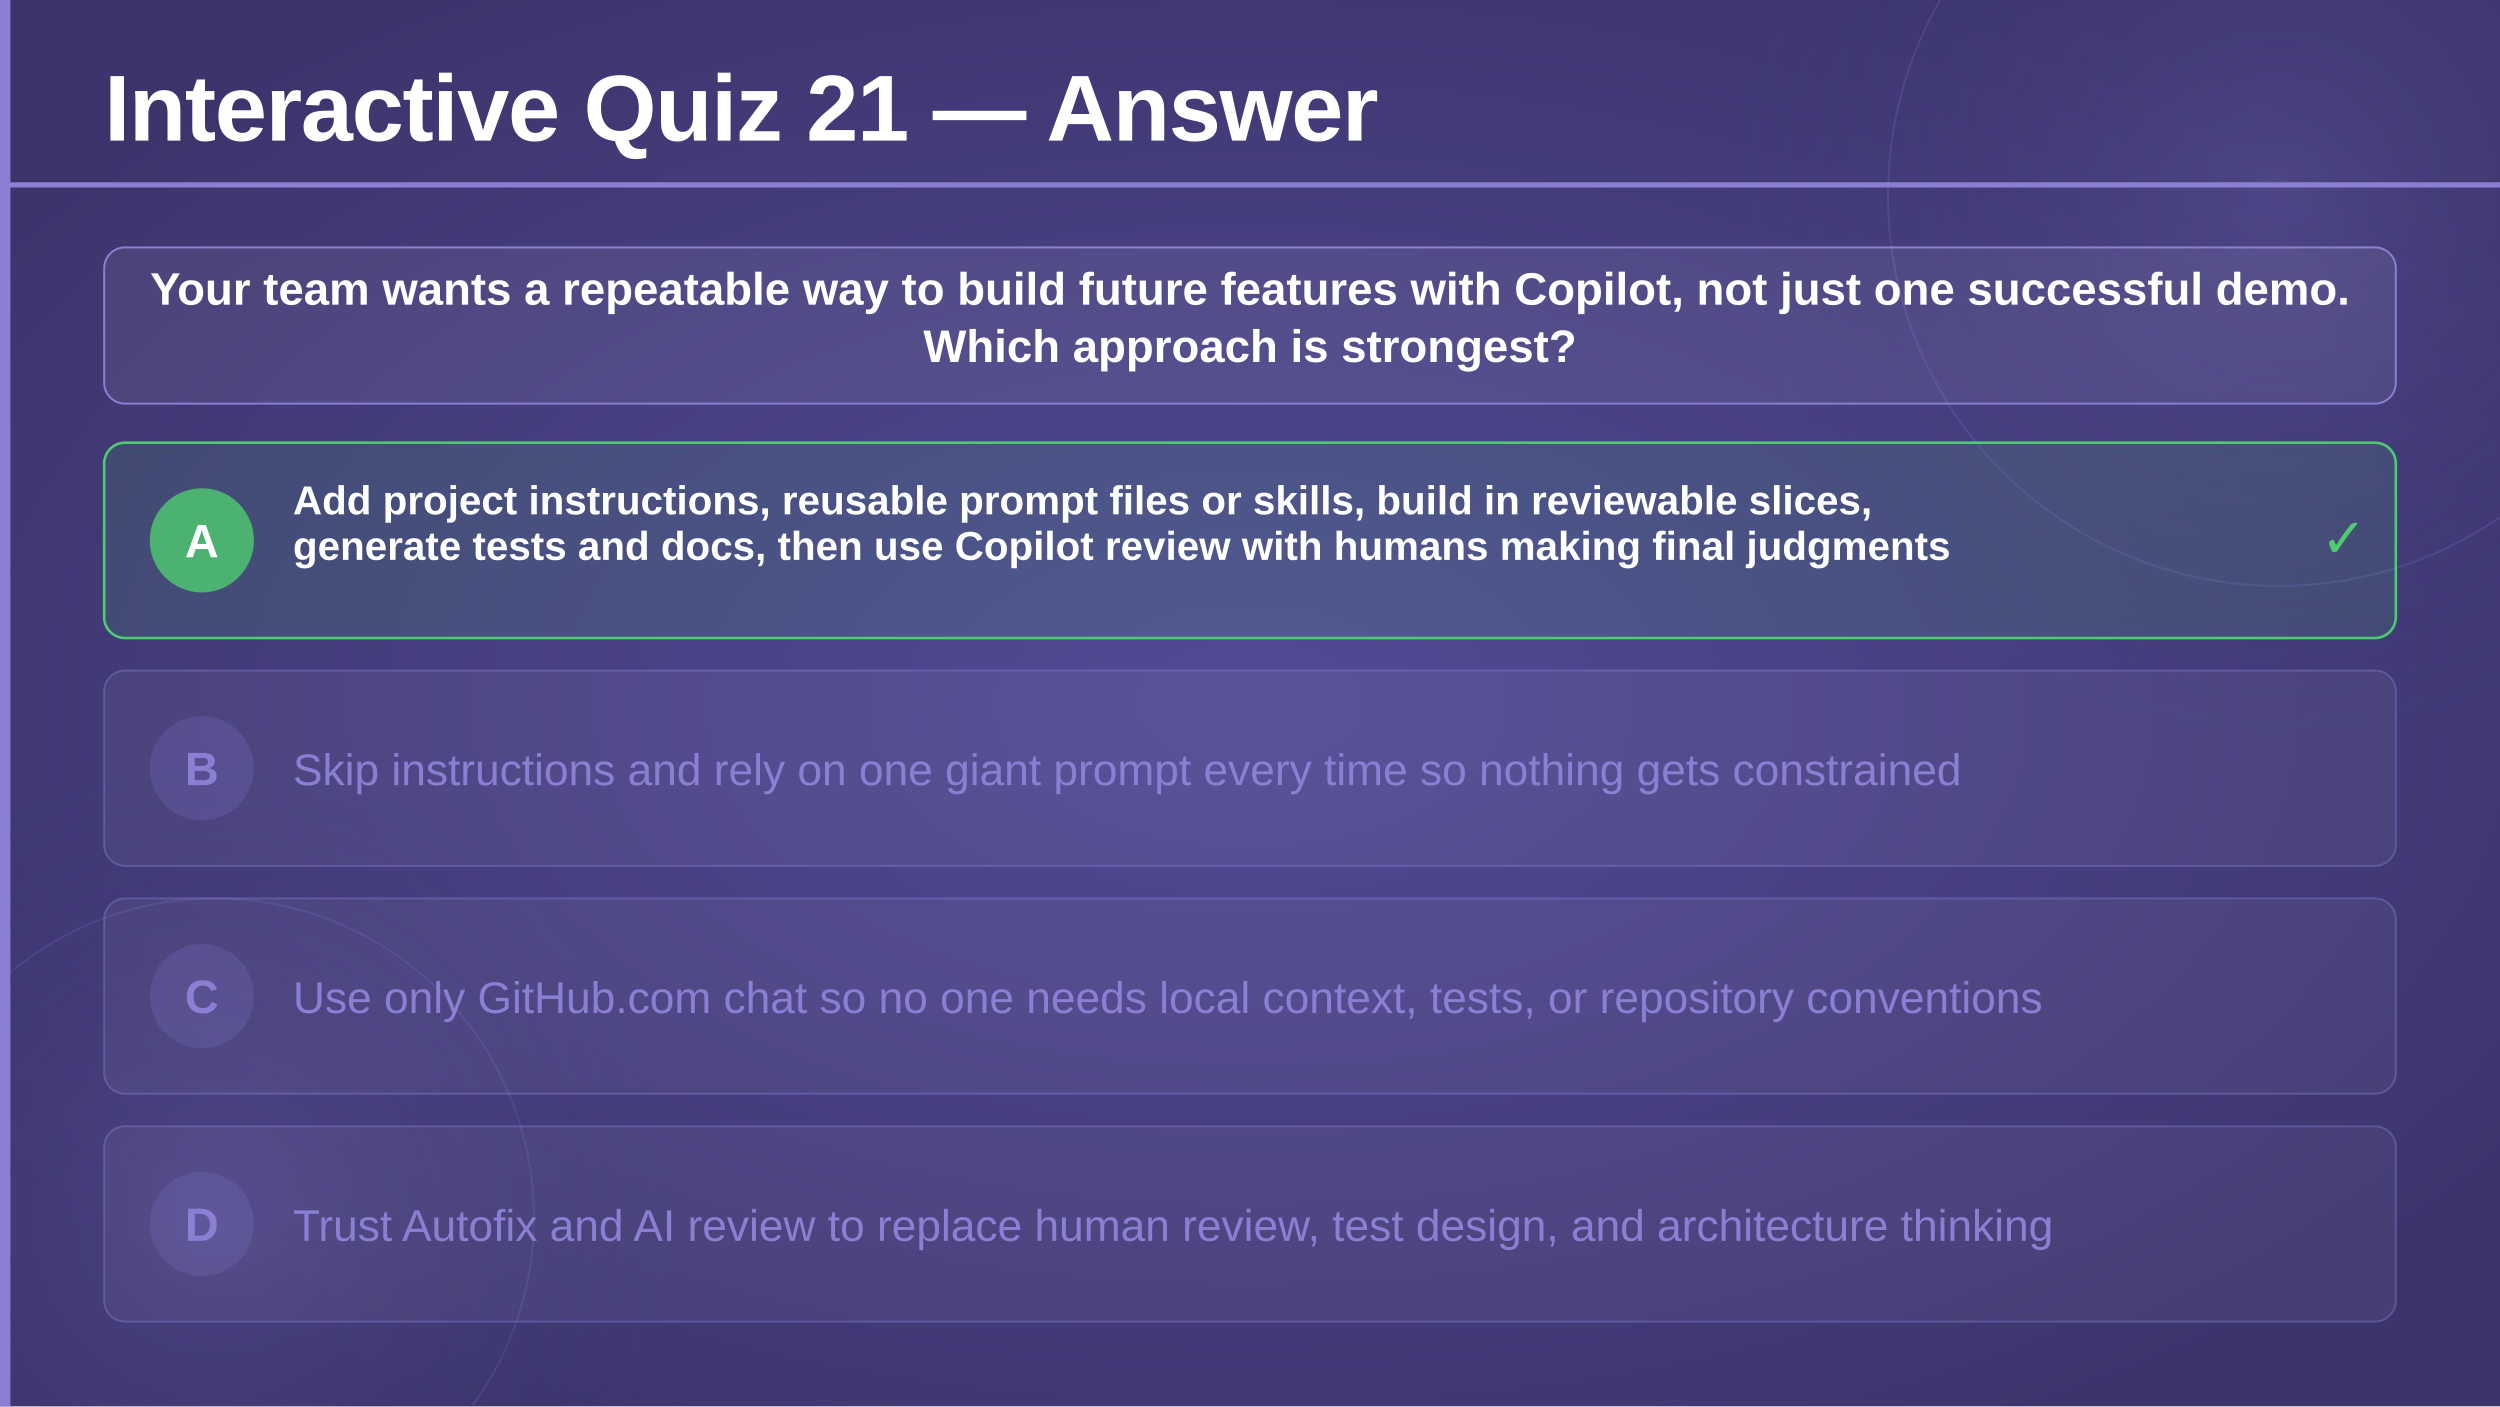
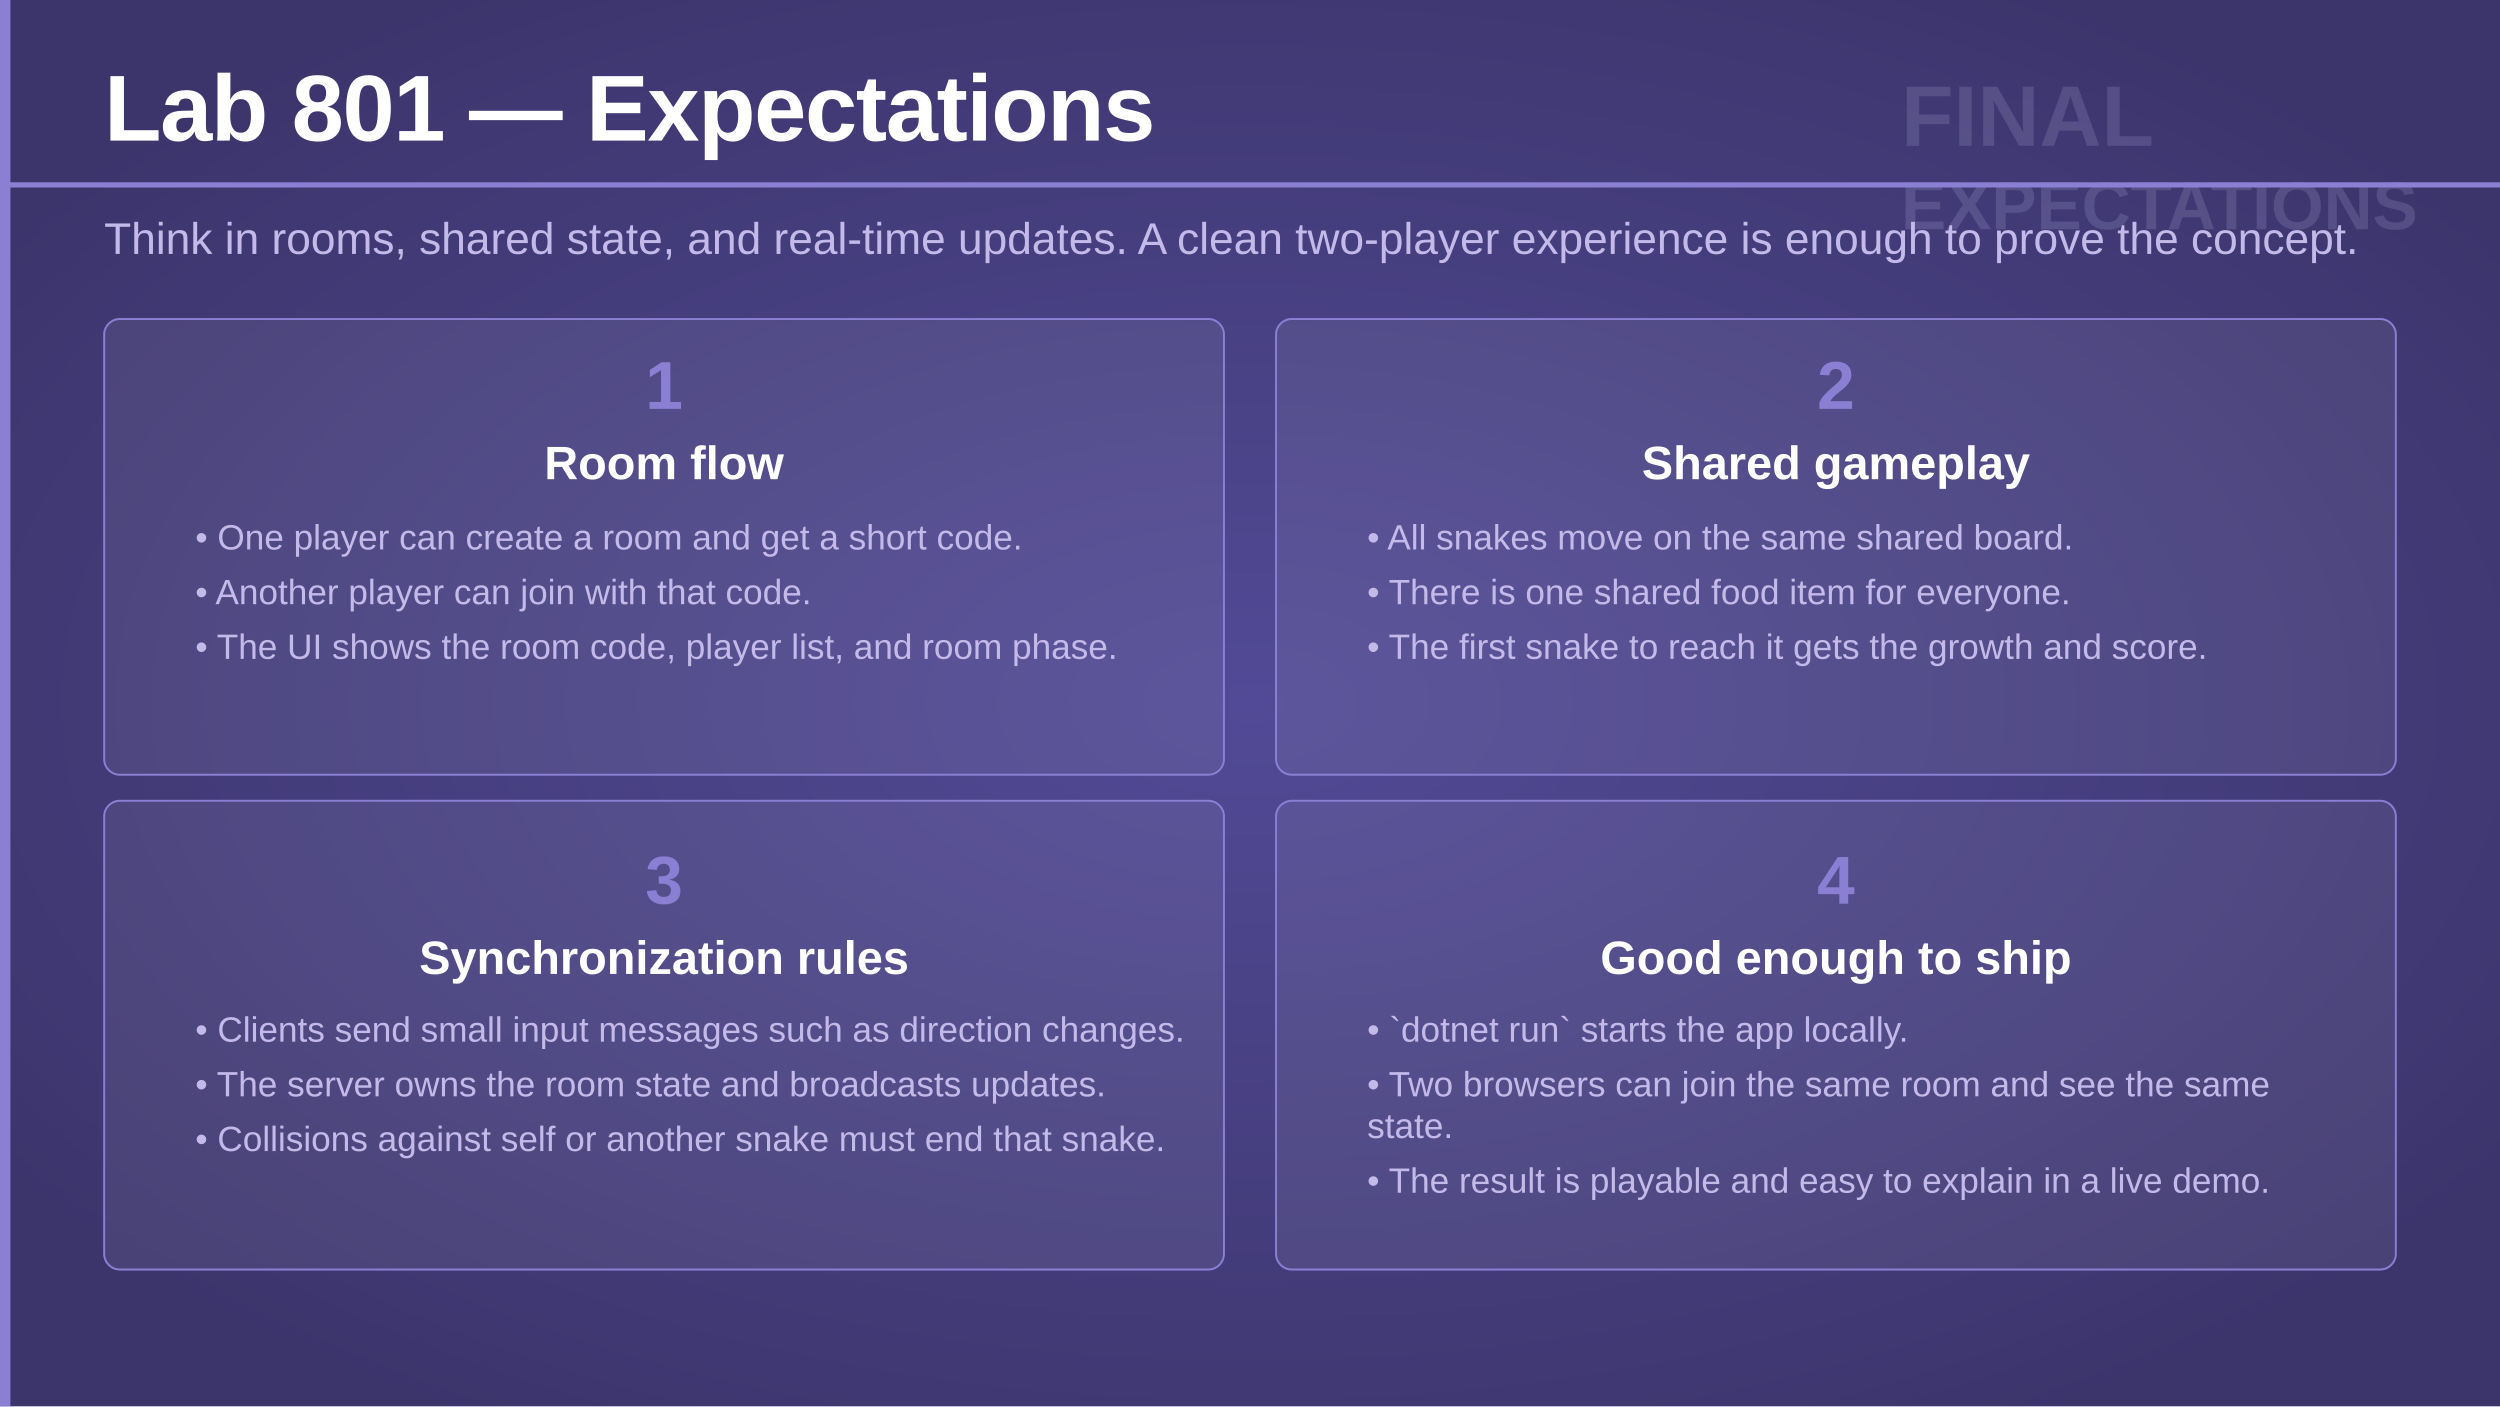
<svg xmlns="http://www.w3.org/2000/svg" viewBox="0 0 1920 1080" width="1920" height="1080">
  <defs>
    <radialGradient id="bgGlow" cx="50%" cy="50%" r="60%">
      <stop offset="0%" stop-color="#524a96" stop-opacity="1" />
      <stop offset="100%" stop-color="#3c356c" stop-opacity="1" />
    </radialGradient>
-     <radialGradient id="circleGlow" cx="50%" cy="50%" r="50%">
-       <stop offset="0%" stop-color="#7c70c8" stop-opacity="0.25" />
-       <stop offset="100%" stop-color="#3c356c" stop-opacity="0" />
-     </radialGradient>
  </defs>
  <rect width="1920" height="1080" fill="url(#bgGlow)" />
-   <circle cx="1750" cy="150" r="420" fill="url(#circleGlow)" />
-   <circle cx="1750" cy="150" r="300" fill="none" stroke="#6a5fb8" stroke-width="1.5" opacity="0.35" />
-   <circle cx="165" cy="935" r="350" fill="url(#circleGlow)" />
-   <circle cx="165" cy="935" r="245" fill="none" stroke="#6a5fb8" stroke-width="1.5" opacity="0.3" />
-   <rect x="0" y="0" width="8" height="1080" fill="#8b7fd4" rx="0" />
-   <text x="80" y="108" font-family="'Segoe UI', 'Helvetica Neue', Arial, sans-serif" font-size="72" font-weight="700" fill="#ffffff" letter-spacing="-1">Interactive Quiz 21 — Answer</text>
-   <rect x="0" y="140" width="1920" height="4" fill="#8b7fd4" rx="0" />
-   <rect x="80" y="190" width="1760" height="120" rx="16" fill="#ffffff" fill-opacity="0.07" stroke="#8b7fd4" stroke-width="1.5" />
-   <text x="960" y="234" text-anchor="middle" font-family="'Segoe UI', 'Helvetica Neue', Arial, sans-serif" font-size="35" font-weight="600" fill="#ffffff">Your team wants a repeatable way to build future features with Copilot, not just one successful demo.</text>
-   <text x="960" y="278" text-anchor="middle" font-family="'Segoe UI', 'Helvetica Neue', Arial, sans-serif" font-size="35" font-weight="600" fill="#ffffff">Which approach is strongest?</text>
-   <rect x="80" y="340" width="1760" height="150" rx="16" fill="#4ecb71" fill-opacity="0.12" stroke="#4ecb71" stroke-width="2" />
-   <circle cx="155" cy="415" r="40" fill="#4ecb71" fill-opacity="0.8" />
-   <text x="155" y="428" text-anchor="middle" font-family="'Segoe UI', 'Helvetica Neue', Arial, sans-serif" font-size="36" font-weight="700" fill="#ffffff">A</text>
-   <text x="225" y="395" font-family="'Segoe UI', 'Helvetica Neue', Arial, sans-serif" font-size="31" font-weight="600" fill="#ffffff">Add project instructions, reusable prompt files or skills, build in reviewable slices,</text>
-   <text x="225" y="430" font-family="'Segoe UI', 'Helvetica Neue', Arial, sans-serif" font-size="31" font-weight="600" fill="#ffffff">generate tests and docs, then use Copilot review with humans making final judgments</text>
-   <text x="1800" y="428" text-anchor="middle" font-family="'Segoe UI', 'Helvetica Neue', Arial, sans-serif" font-size="42" font-weight="700" fill="#4ecb71">✓</text>
-   <rect x="80" y="515" width="1760" height="150" rx="16" fill="#ffffff" fill-opacity="0.05" stroke="#8b7fd4" stroke-opacity="0.4" stroke-width="1.5" />
-   <circle cx="155" cy="590" r="40" fill="#8b7fd4" fill-opacity="0.2" />
-   <text x="155" y="603" text-anchor="middle" font-family="'Segoe UI', 'Helvetica Neue', Arial, sans-serif" font-size="36" font-weight="700" fill="#8b7fd4">B</text>
-   <text x="225" y="603" font-family="'Segoe UI', 'Helvetica Neue', Arial, sans-serif" font-size="34" font-weight="300" fill="#8b7fd4">Skip instructions and rely on one giant prompt every time so nothing gets constrained</text>
-   <rect x="80" y="690" width="1760" height="150" rx="16" fill="#ffffff" fill-opacity="0.05" stroke="#8b7fd4" stroke-opacity="0.4" stroke-width="1.5" />
-   <circle cx="155" cy="765" r="40" fill="#8b7fd4" fill-opacity="0.2" />
-   <text x="155" y="778" text-anchor="middle" font-family="'Segoe UI', 'Helvetica Neue', Arial, sans-serif" font-size="36" font-weight="700" fill="#8b7fd4">C</text>
-   <text x="225" y="778" font-family="'Segoe UI', 'Helvetica Neue', Arial, sans-serif" font-size="34" font-weight="300" fill="#8b7fd4">Use only GitHub.com chat so no one needs local context, tests, or repository conventions</text>
-   <rect x="80" y="865" width="1760" height="150" rx="16" fill="#ffffff" fill-opacity="0.05" stroke="#8b7fd4" stroke-opacity="0.4" stroke-width="1.5" />
-   <circle cx="155" cy="940" r="40" fill="#8b7fd4" fill-opacity="0.2" />
-   <text x="155" y="953" text-anchor="middle" font-family="'Segoe UI', 'Helvetica Neue', Arial, sans-serif" font-size="36" font-weight="700" fill="#8b7fd4">D</text>
-   <text x="225" y="953" font-family="'Segoe UI', 'Helvetica Neue', Arial, sans-serif" font-size="34" font-weight="300" fill="#8b7fd4">Trust Autofix and AI review to replace human review, test design, and architecture thinking</text>
+   <rect x="0" y="0" width="8" height="1080" fill="#8b7fd4" />
+   <g transform="translate(1460 58)" opacity="0.18">
+     <text x="0" y="54" font-family="'Segoe UI', 'Helvetica Neue', Arial, sans-serif" font-size="66" font-weight="700" fill="#c4baea">FINAL</text>
+     <text x="0" y="118" font-family="'Segoe UI', 'Helvetica Neue', Arial, sans-serif" font-size="52" font-weight="700" fill="#c4baea">EXPECTATIONS</text>
+   </g>
+   <text x="80" y="108" font-family="'Segoe UI', 'Helvetica Neue', Arial, sans-serif" font-size="72" font-weight="700" fill="#ffffff" letter-spacing="-1">Lab 801 — Expectations</text>
+   <rect x="0" y="140" width="1920" height="4" fill="#8b7fd4" />
+   <text x="80" y="195" font-family="'Segoe UI', 'Helvetica Neue', Arial, sans-serif" font-size="34" font-weight="300" fill="#c4baea">Think in rooms, shared state, and real-time updates. A clean two-player experience is enough to prove the concept.</text>
+   <rect x="80" y="245" width="860" height="350" rx="12" fill="#ffffff" fill-opacity="0.07" stroke="#8b7fd4" stroke-width="1.5" />
+   <text x="510" y="314" text-anchor="middle" font-family="'Segoe UI', 'Helvetica Neue', Arial, sans-serif" font-size="52" font-weight="700" fill="#8b7fd4">1</text>
+   <text x="510" y="368" text-anchor="middle" font-family="'Segoe UI', 'Helvetica Neue', Arial, sans-serif" font-size="36" font-weight="600" fill="#ffffff">Room flow</text>
+   <text x="150" y="422" font-family="'Segoe UI', 'Helvetica Neue', Arial, sans-serif" font-size="27" font-weight="300" fill="#c4baea">• One player can create a room and get a short code.</text>
+   <text x="150" y="464" font-family="'Segoe UI', 'Helvetica Neue', Arial, sans-serif" font-size="27" font-weight="300" fill="#c4baea">• Another player can join with that code.</text>
+   <text x="150" y="506" font-family="'Segoe UI', 'Helvetica Neue', Arial, sans-serif" font-size="27" font-weight="300" fill="#c4baea">• The UI shows the room code, player list, and room phase.</text>
+   <rect x="980" y="245" width="860" height="350" rx="12" fill="#ffffff" fill-opacity="0.07" stroke="#8b7fd4" stroke-width="1.5" />
+   <text x="1410" y="314" text-anchor="middle" font-family="'Segoe UI', 'Helvetica Neue', Arial, sans-serif" font-size="52" font-weight="700" fill="#8b7fd4">2</text>
+   <text x="1410" y="368" text-anchor="middle" font-family="'Segoe UI', 'Helvetica Neue', Arial, sans-serif" font-size="36" font-weight="600" fill="#ffffff">Shared gameplay</text>
+   <text x="1050" y="422" font-family="'Segoe UI', 'Helvetica Neue', Arial, sans-serif" font-size="27" font-weight="300" fill="#c4baea">• All snakes move on the same shared board.</text>
+   <text x="1050" y="464" font-family="'Segoe UI', 'Helvetica Neue', Arial, sans-serif" font-size="27" font-weight="300" fill="#c4baea">• There is one shared food item for everyone.</text>
+   <text x="1050" y="506" font-family="'Segoe UI', 'Helvetica Neue', Arial, sans-serif" font-size="27" font-weight="300" fill="#c4baea">• The first snake to reach it gets the growth and score.</text>
+   <rect x="80" y="615" width="860" height="360" rx="12" fill="#ffffff" fill-opacity="0.07" stroke="#8b7fd4" stroke-width="1.5" />
+   <text x="510" y="694" text-anchor="middle" font-family="'Segoe UI', 'Helvetica Neue', Arial, sans-serif" font-size="52" font-weight="700" fill="#8b7fd4">3</text>
+   <text x="510" y="748" text-anchor="middle" font-family="'Segoe UI', 'Helvetica Neue', Arial, sans-serif" font-size="36" font-weight="600" fill="#ffffff">Synchronization rules</text>
+   <text x="150" y="800" font-family="'Segoe UI', 'Helvetica Neue', Arial, sans-serif" font-size="27" font-weight="300" fill="#c4baea">• Clients send small input messages such as direction changes.</text>
+   <text x="150" y="842" font-family="'Segoe UI', 'Helvetica Neue', Arial, sans-serif" font-size="27" font-weight="300" fill="#c4baea">• The server owns the room state and broadcasts updates.</text>
+   <text x="150" y="884" font-family="'Segoe UI', 'Helvetica Neue', Arial, sans-serif" font-size="27" font-weight="300" fill="#c4baea">• Collisions against self or another snake must end that snake.</text>
+   <rect x="980" y="615" width="860" height="360" rx="12" fill="#ffffff" fill-opacity="0.07" stroke="#8b7fd4" stroke-width="1.5" />
+   <text x="1410" y="694" text-anchor="middle" font-family="'Segoe UI', 'Helvetica Neue', Arial, sans-serif" font-size="52" font-weight="700" fill="#8b7fd4">4</text>
+   <text x="1410" y="748" text-anchor="middle" font-family="'Segoe UI', 'Helvetica Neue', Arial, sans-serif" font-size="36" font-weight="600" fill="#ffffff">Good enough to ship</text>
+   <text x="1050" y="800" font-family="'Segoe UI', 'Helvetica Neue', Arial, sans-serif" font-size="27" font-weight="300" fill="#c4baea">• `dotnet run` starts the app locally.</text>
+   <text x="1050" y="842" font-family="'Segoe UI', 'Helvetica Neue', Arial, sans-serif" font-size="27" font-weight="300" fill="#c4baea">
+     <tspan x="1050" dy="0">• Two browsers can join the same room and see the same</tspan>
+     <tspan x="1050" dy="32">state.</tspan>
+   </text>
+   <text x="1050" y="916" font-family="'Segoe UI', 'Helvetica Neue', Arial, sans-serif" font-size="27" font-weight="300" fill="#c4baea">• The result is playable and easy to explain in a live demo.</text>
</svg>
